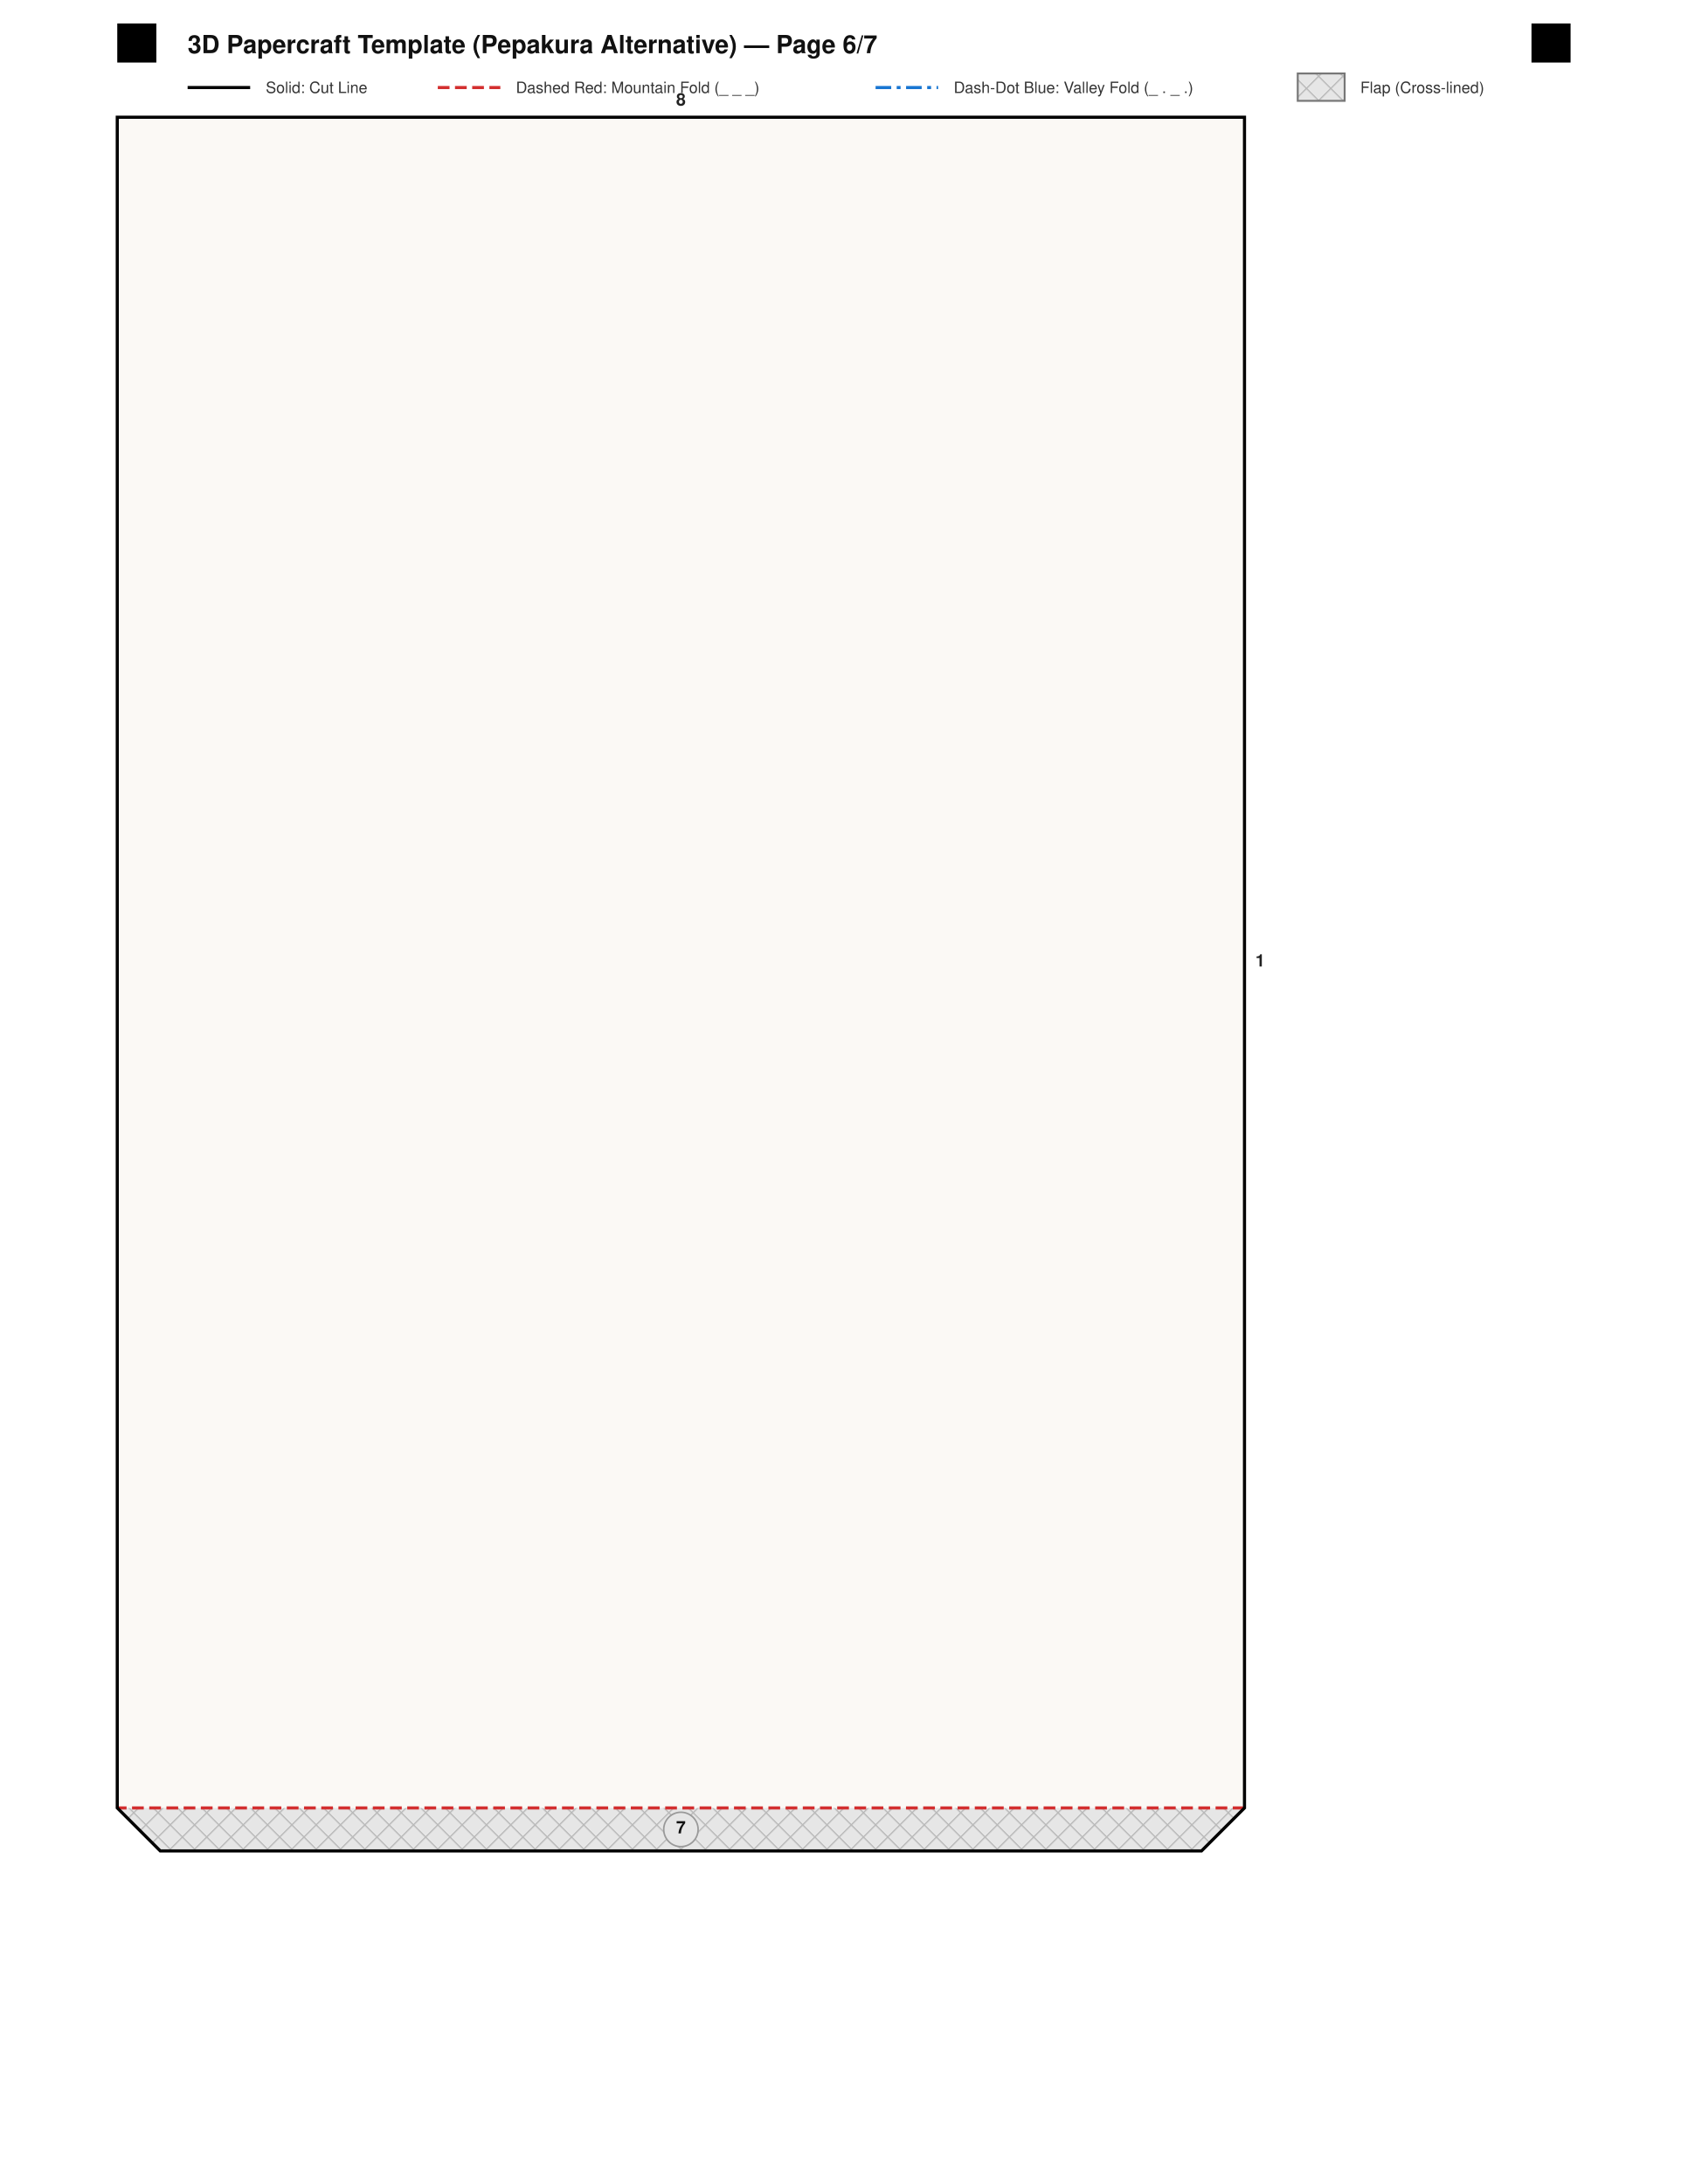
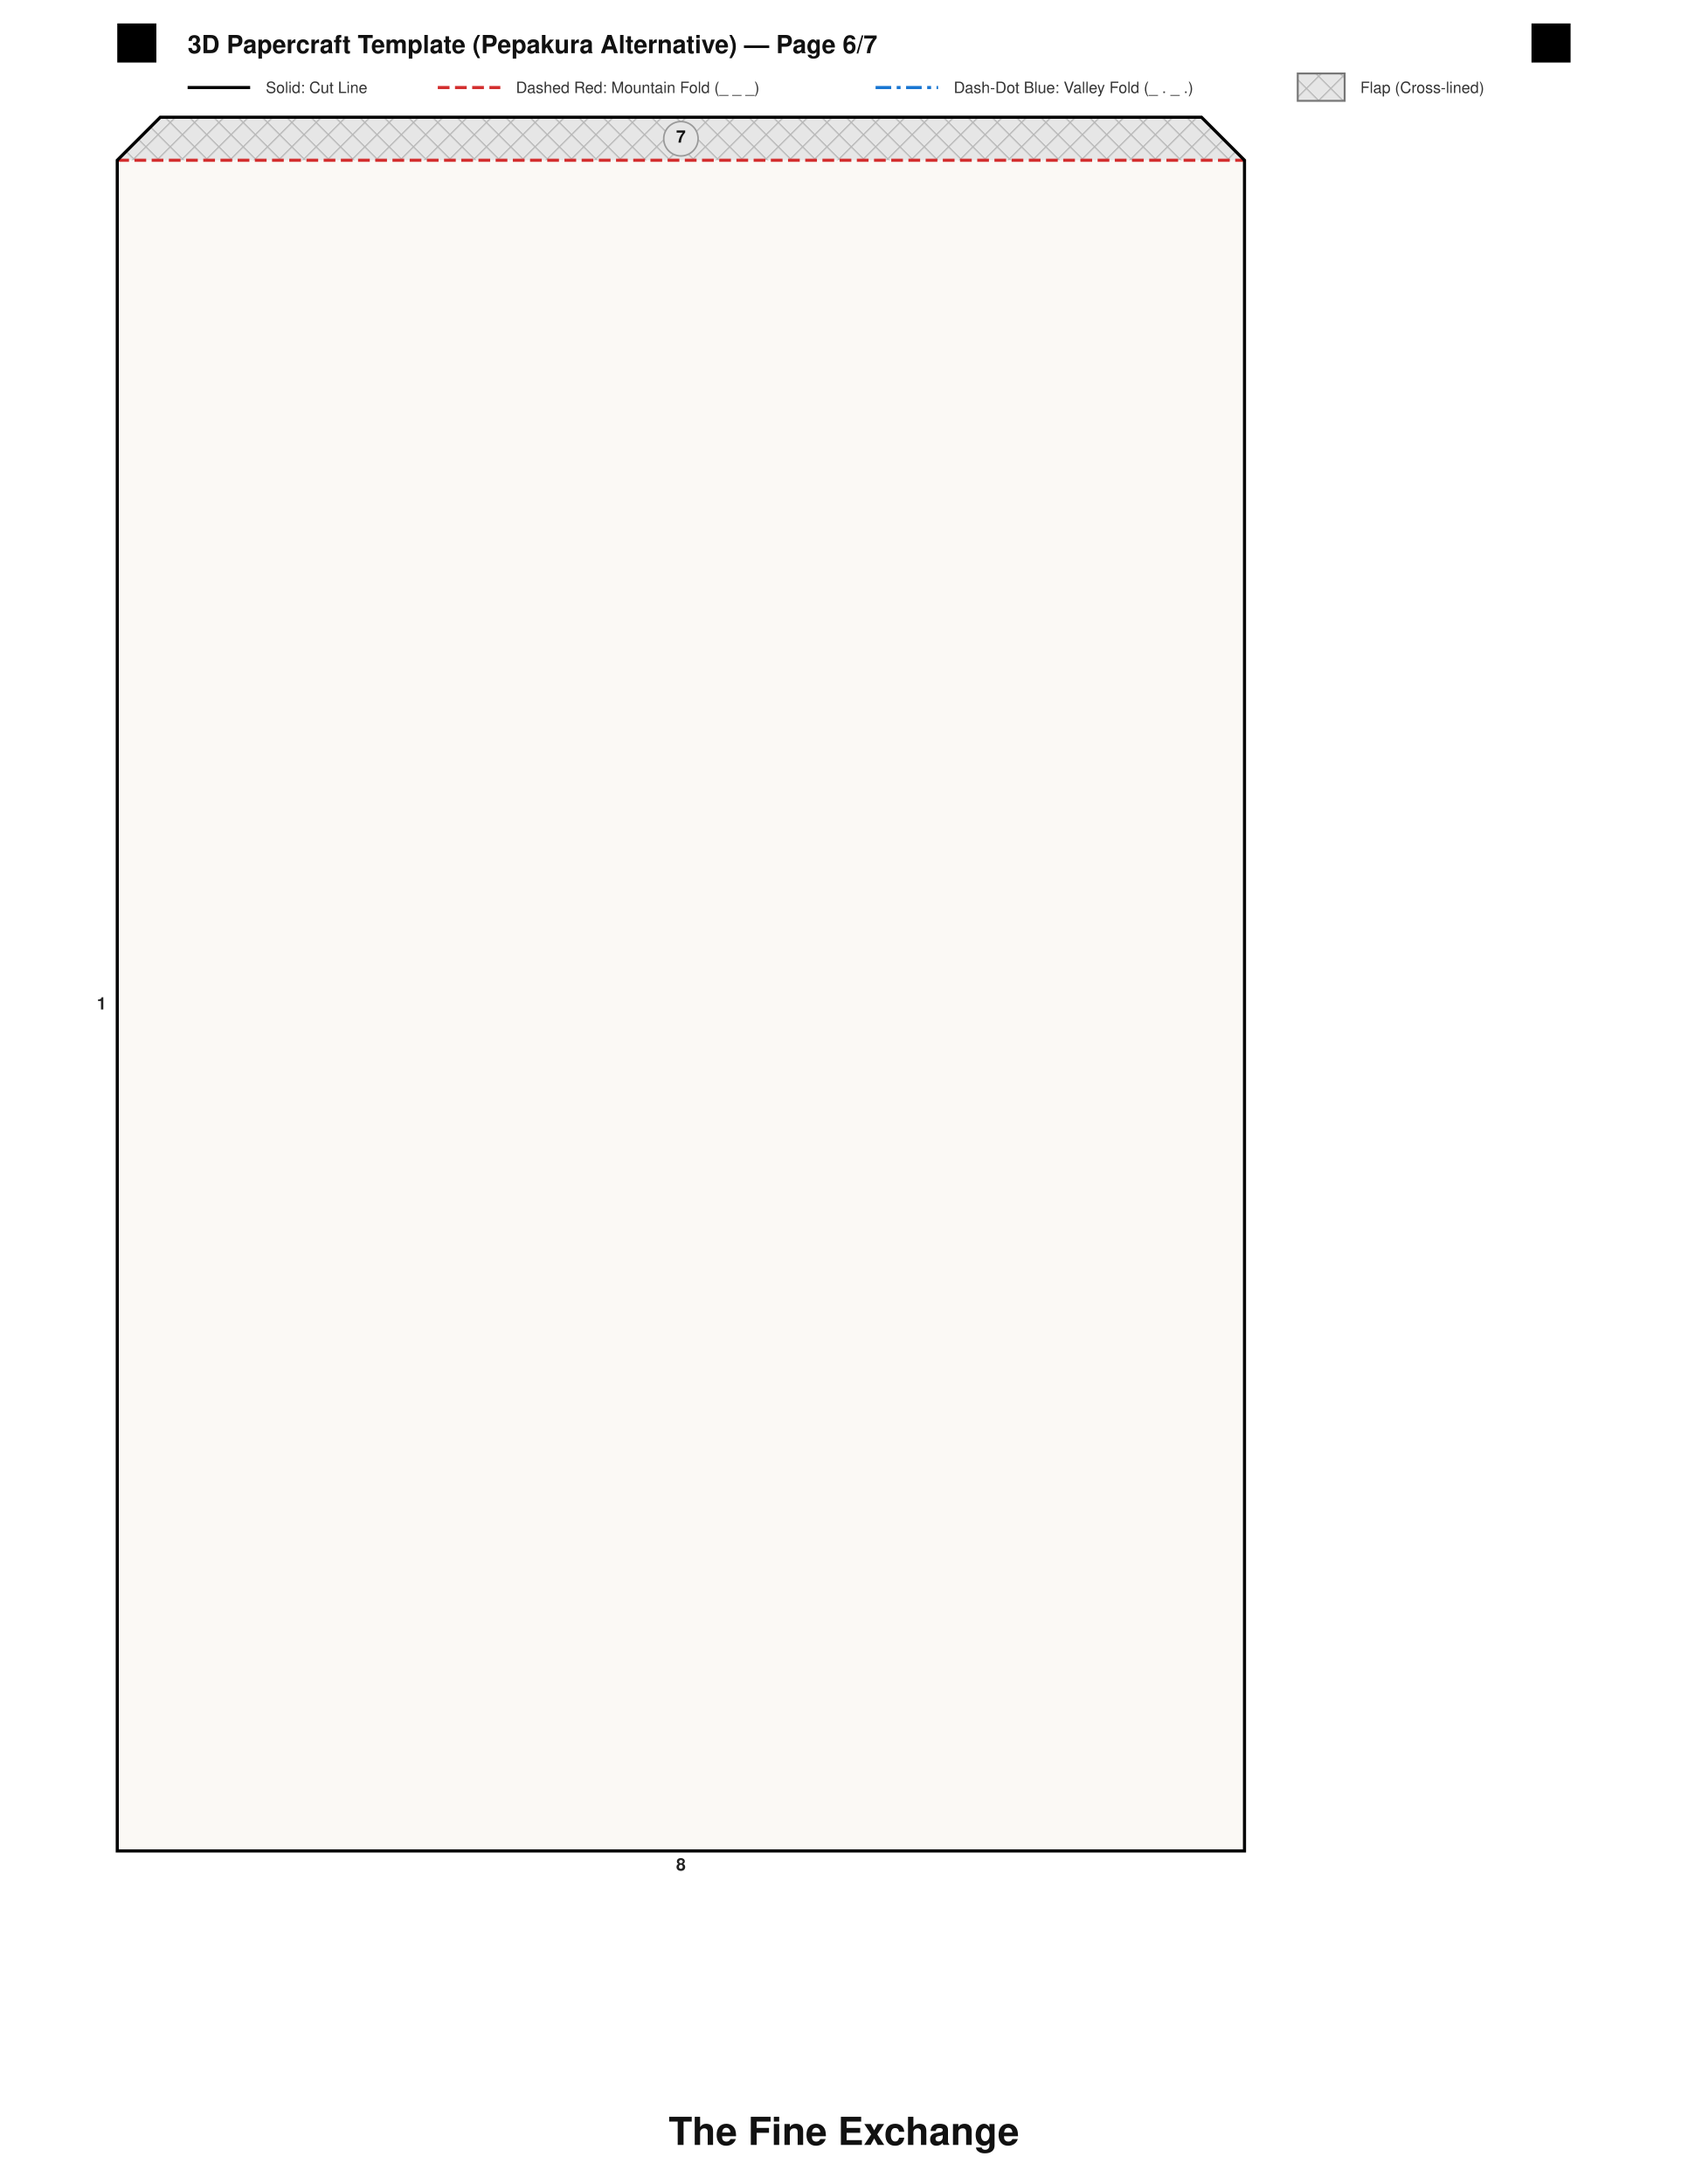
<svg xmlns="http://www.w3.org/2000/svg" width="215.9mm" height="279.4mm" viewBox="0 0 215.9 279.4">
  <defs>
    <pattern id="flap_crosshatch" width="2.2" height="2.2" patternTransform="rotate(45 0 0)" patternUnits="userSpaceOnUse">
      <rect width="2.2" height="2.2" fill="#E6E6E6" />
      <line x1="0" y1="0" x2="0" y2="2.2" stroke="#B8B8B8" stroke-width="0.32" />
      <line x1="0" y1="0" x2="2.2" y2="0" stroke="#B8B8B8" stroke-width="0.32" />
    </pattern>
  </defs>
  <g id="REGISTRATION_MARKS" fill="#000000">
    <rect x="15.0" y="3.0" width="5" height="5" />
    <rect x="195.9" y="3.0" width="5" height="5" />
  </g>
  <text x="24" y="6.8" font-family="Helvetica, Arial, sans-serif" font-weight="bold" font-size="3.2" fill="#111111">3D Papercraft Template (Pepakura Alternative) — Page 6/7</text>
  <g id="LEGEND" transform="translate(24, 11.2)" font-family="Helvetica, Arial, sans-serif" font-size="2.0" fill="#333333">
    <line x1="0" y1="0" x2="8" y2="0" stroke="#000000" stroke-width="0.4" />
    <text x="10" y="0.7">Solid: Cut Line</text>
    <line x1="32" y1="0" x2="40" y2="0" stroke="#D32F2F" stroke-width="0.4" stroke-dasharray="1.5,0.7" />
    <text x="42" y="0.7">Dashed Red: Mountain Fold (_ _ _)</text>
    <line x1="88" y1="0" x2="96" y2="0" stroke="#1976D2" stroke-width="0.4" stroke-dasharray="2.0,0.7,0.5,0.7" />
    <text x="98" y="0.7">Dash-Dot Blue: Valley Fold (_ . _ .)</text>
    <rect x="142" y="-1.8" width="6" height="3.5" fill="url(#flap_crosshatch)" stroke="#777777" stroke-width="0.25" />
    <text x="150" y="0.7">Flap (Cross-lined)</text>
  </g>
  <g id="FACETS" fill="#FBF9F5" stroke="none">
-     <polygon points="159.19,15.00 159.19,231.29 15.00,231.29 15.00,15.00" />
+     <polygon points="15.00,236.79 15.00,20.50 159.19,20.50 159.19,236.79" />
  </g>
  <g id="GLUE_TABS" fill="url(#flap_crosshatch)" stroke="none">
-     <polygon points="159.19,231.29 153.69,236.79 20.50,236.79 15.00,231.29" />
+     <polygon points="15.00,20.50 20.50,15.00 153.69,15.00 159.19,20.50" />
  </g>
  <g id="FOLD_LINES">
-     <line x1="159.19" y1="231.29" x2="15.00" y2="231.29" stroke="#D32F2F" stroke-width="0.4" stroke-dasharray="1.5,0.7" />
+     <line x1="15.00" y1="20.50" x2="159.19" y2="20.50" stroke="#D32F2F" stroke-width="0.4" stroke-dasharray="1.5,0.7" />
  </g>
  <g id="CUT_LINES" fill="none" stroke="#000000" stroke-width="0.4">
-     <polygon points="159.19,15.00 159.19,231.29 153.69,236.79 20.50,236.79 15.00,231.29 15.00,15.00" />
+     <polygon points="15.00,236.79 15.00,20.50 20.50,15.00 153.69,15.00 159.19,20.50 159.19,236.79" />
  </g>
  <g id="EDGE_IDS" font-family="Helvetica, Arial, sans-serif" font-size="2.2" font-weight="bold" text-anchor="middle" dominant-baseline="central">
-     <circle cx="87.10" cy="234.04" r="2.2" fill="#E6E6E6" stroke="#999999" stroke-width="0.2" />
-     <text x="87.10" y="234.04" fill="#111111">7</text>
-     <text x="161.19" y="123.14" fill="#222222">1</text>
-     <text x="87.10" y="13.00" fill="#222222">8</text>
+     <circle cx="87.10" cy="17.75" r="2.2" fill="#E6E6E6" stroke="#999999" stroke-width="0.2" />
+     <text x="87.10" y="17.75" fill="#111111">7</text>
+     <text x="13.00" y="128.64" fill="#222222">1</text>
+     <text x="87.10" y="238.79" fill="#222222">8</text>
  </g>
+   <text x="107.95" y="274.40" font-family="Helvetica, Arial, sans-serif" font-weight="bold" font-size="4.94" text-anchor="middle" fill="#111111">The Fine Exchange</text>
</svg>
